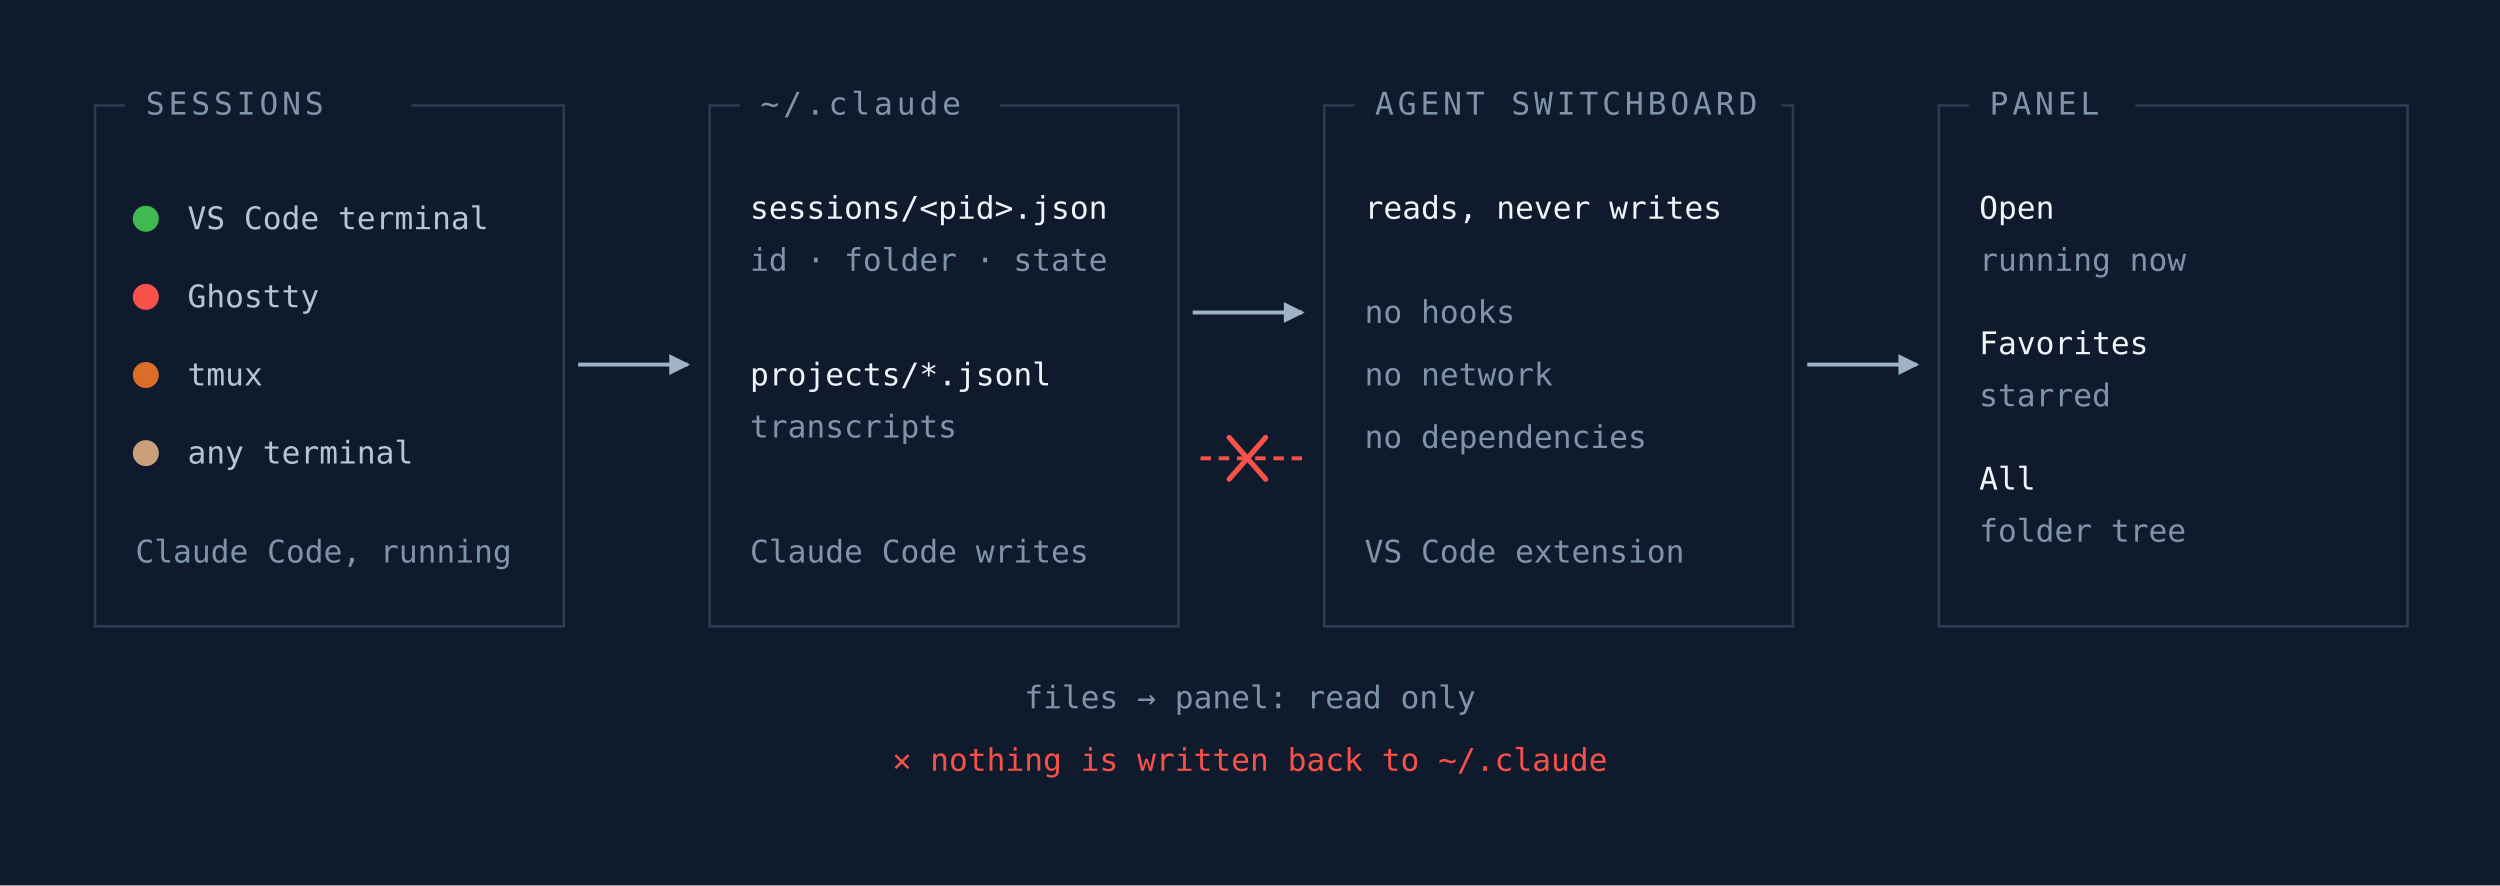
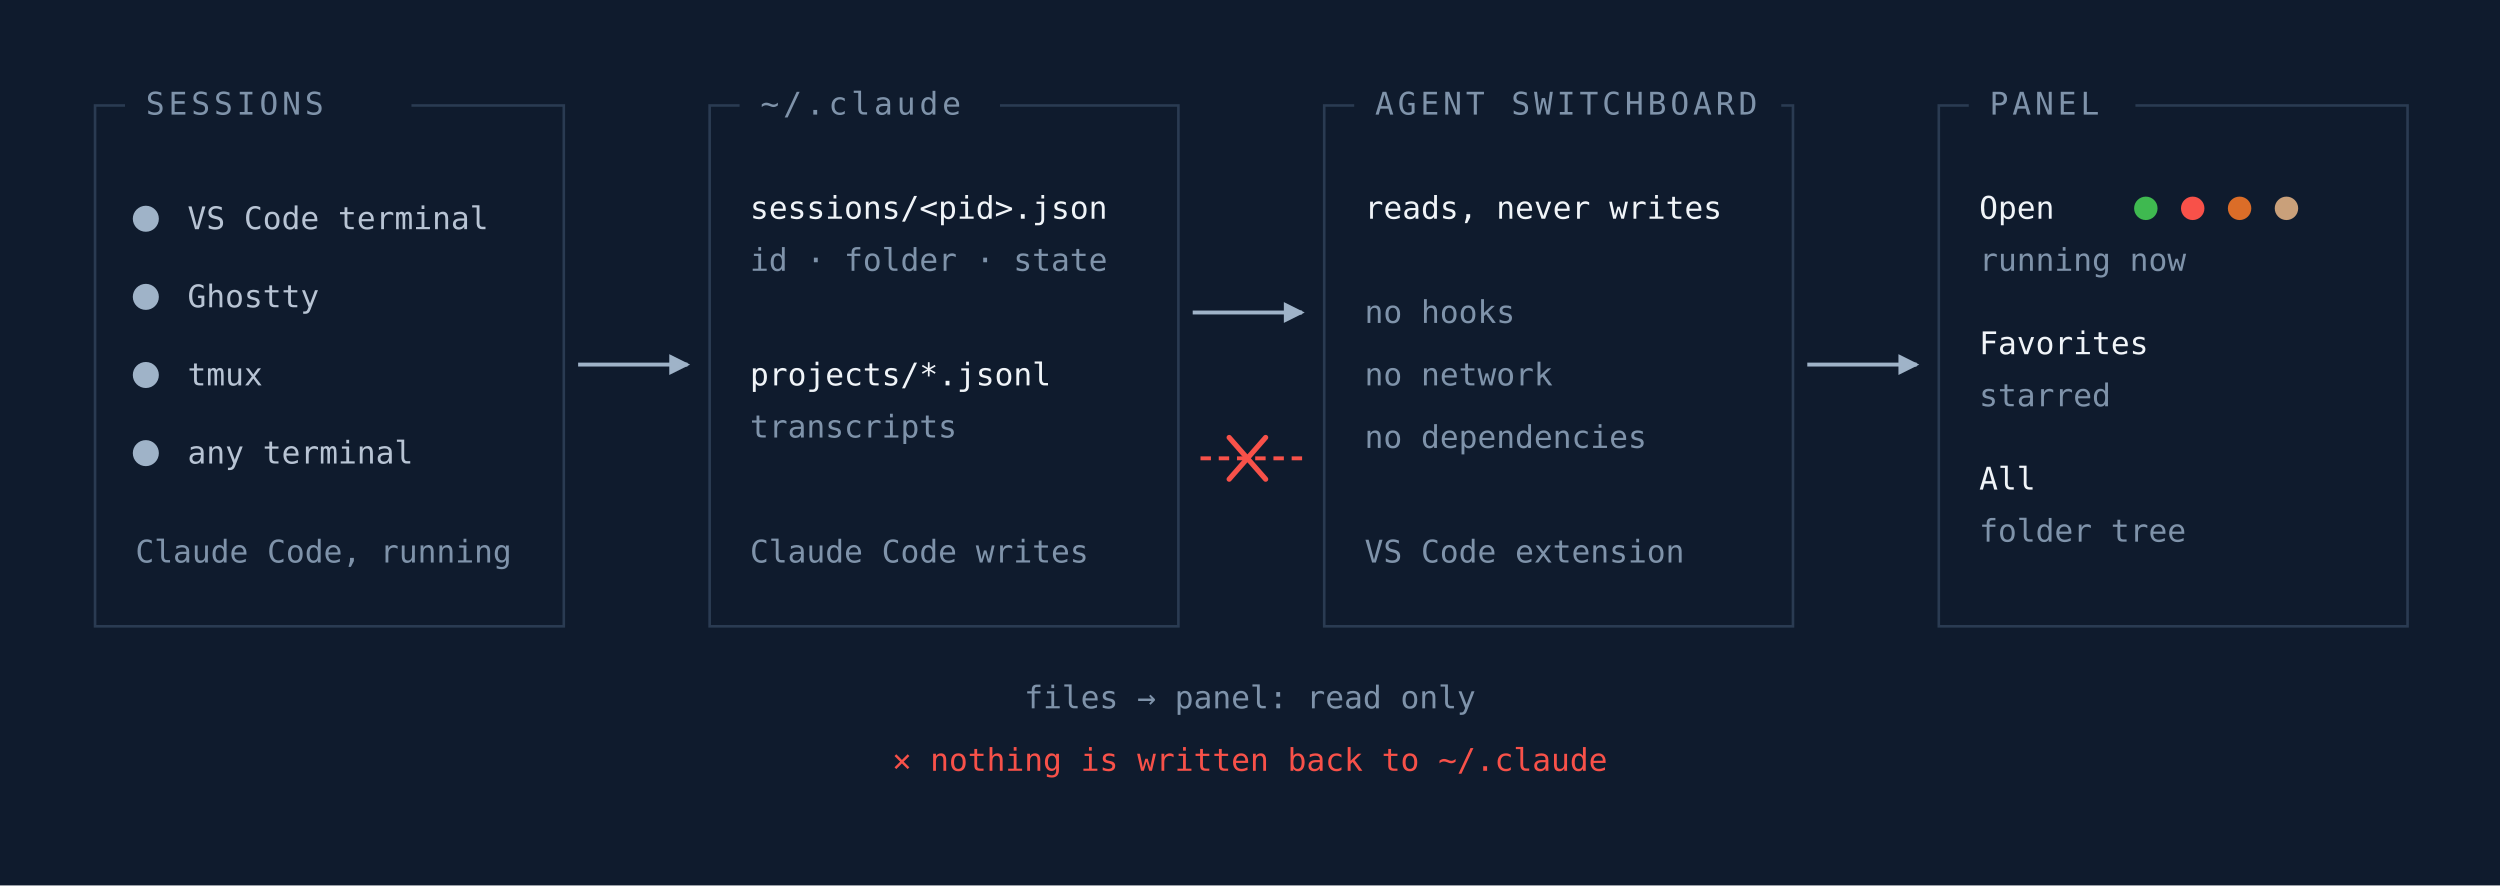
<svg xmlns="http://www.w3.org/2000/svg" viewBox="0 0 960 340" width="960" height="340" role="img" aria-labelledby="t d">
  <defs>
    <marker id="arr" viewBox="0 0 8 8" refX="7" refY="4" markerWidth="8" markerHeight="8" markerUnits="userSpaceOnUse" orient="auto">
      <path d="M0 0 L8 4 L0 8 z" fill="#9fb3c8" />
    </marker>
    <style>
      text { font-family: ui-monospace, SFMono-Regular, "SF Mono", Menlo, Consolas, monospace; font-size: 13px; fill: #b8c4d4; }
      .lbl { font-size: 12px; fill: #7f93aa; letter-spacing: 1.5px; }
      .dim { fill: #7f93aa; }
      .hi { fill: #f0f4f8; }
      .no { fill: #f85149; }
      .sm { font-size: 12px; }
      .box { fill: none; stroke: #2a3b52; stroke-width: 1; }
      .wire { stroke: #9fb3c8; stroke-width: 1.5; fill: none; }
    </style>
  </defs>
  <rect width="960" height="340" fill="#0f1b2d" />
  <g id="sessions">
    <rect class="box" x="36.5" y="40.5" width="180" height="200" />
    <rect x="48" y="32" width="110" height="16" fill="#0f1b2d" />
    <text class="lbl" x="56" y="44">SESSIONS</text>
-     <circle cx="56" cy="84" r="5" fill="#3fb950" />
+     <circle cx="56" cy="84" r="5" fill="#9fb3c8" />
    <text class="sm" x="72" y="88">VS Code terminal</text>
-     <circle cx="56" cy="114" r="5" fill="#f85149" />
+     <circle cx="56" cy="114" r="5" fill="#9fb3c8" />
    <text class="sm" x="72" y="118">Ghostty</text>
-     <circle cx="56" cy="144" r="5" fill="#db6d28" />
+     <circle cx="56" cy="144" r="5" fill="#9fb3c8" />
    <text class="sm" x="72" y="148">tmux</text>
-     <circle cx="56" cy="174" r="5" fill="#c9a07a" />
+     <circle cx="56" cy="174" r="5" fill="#9fb3c8" />
    <text class="sm" x="72" y="178">any terminal</text>
    <text class="dim sm" x="52" y="216">Claude Code, running</text>
  </g>
  <g id="files">
    <rect class="box" x="272.5" y="40.5" width="180" height="200" />
    <rect x="284" y="32" width="100" height="16" fill="#0f1b2d" />
    <text class="lbl" x="292" y="44">~/.claude</text>
    <text class="hi sm" x="288" y="84">sessions/&lt;pid&gt;.json</text>
    <text class="dim sm" x="288" y="104">id · folder · state</text>
    <text class="hi sm" x="288" y="148">projects/*.jsonl</text>
    <text class="dim sm" x="288" y="168">transcripts</text>
    <text class="dim sm" x="288" y="216">Claude Code writes</text>
  </g>
  <g id="switchboard">
    <rect class="box" x="508.5" y="40.5" width="180" height="200" />
    <rect x="520" y="32" width="164" height="16" fill="#0f1b2d" />
    <text class="lbl" x="528" y="44">AGENT SWITCHBOARD</text>
    <text class="hi sm" x="524" y="84">reads, never writes</text>
    <text class="dim sm" x="524" y="124">no hooks</text>
    <text class="dim sm" x="524" y="148">no network</text>
    <text class="dim sm" x="524" y="172">no dependencies</text>
    <text class="dim sm" x="524" y="216">VS Code extension</text>
  </g>
  <g id="panel">
    <rect class="box" x="744.5" y="40.5" width="180" height="200" />
    <rect x="756" y="32" width="64" height="16" fill="#0f1b2d" />
    <text class="lbl" x="764" y="44">PANEL</text>
    <text class="hi sm" x="760" y="84">Open</text>
+     <circle cx="824" cy="80" r="4.5" fill="#3fb950" />
+     <circle cx="842" cy="80" r="4.5" fill="#f85149" />
+     <circle cx="860" cy="80" r="4.5" fill="#db6d28" />
+     <circle cx="878" cy="80" r="4.5" fill="#c9a07a" />
    <text class="dim sm" x="760" y="104">running now</text>
    <text class="hi sm" x="760" y="136">Favorites</text>
    <text class="dim sm" x="760" y="156">starred</text>
    <text class="hi sm" x="760" y="188">All</text>
    <text class="dim sm" x="760" y="208">folder tree</text>
  </g>
  <path class="wire" d="M222 140 H264" marker-end="url(#arr)" />
  <path class="wire" d="M694 140 H736" marker-end="url(#arr)" />
  <path class="wire" d="M458 120 H500" marker-end="url(#arr)" />
  <path d="M500 176 H458" fill="none" stroke="#f85149" stroke-width="1.5" stroke-dasharray="4 3" />
  <path d="M472 168 L486 184 M486 168 L472 184" stroke="#f85149" stroke-width="2" stroke-linecap="round" />
  <text class="sm dim" x="480" y="272" text-anchor="middle">files → panel: read only</text>
  <text class="sm no" x="480" y="296" text-anchor="middle">✕ nothing is written back to ~/.claude</text>
</svg>
